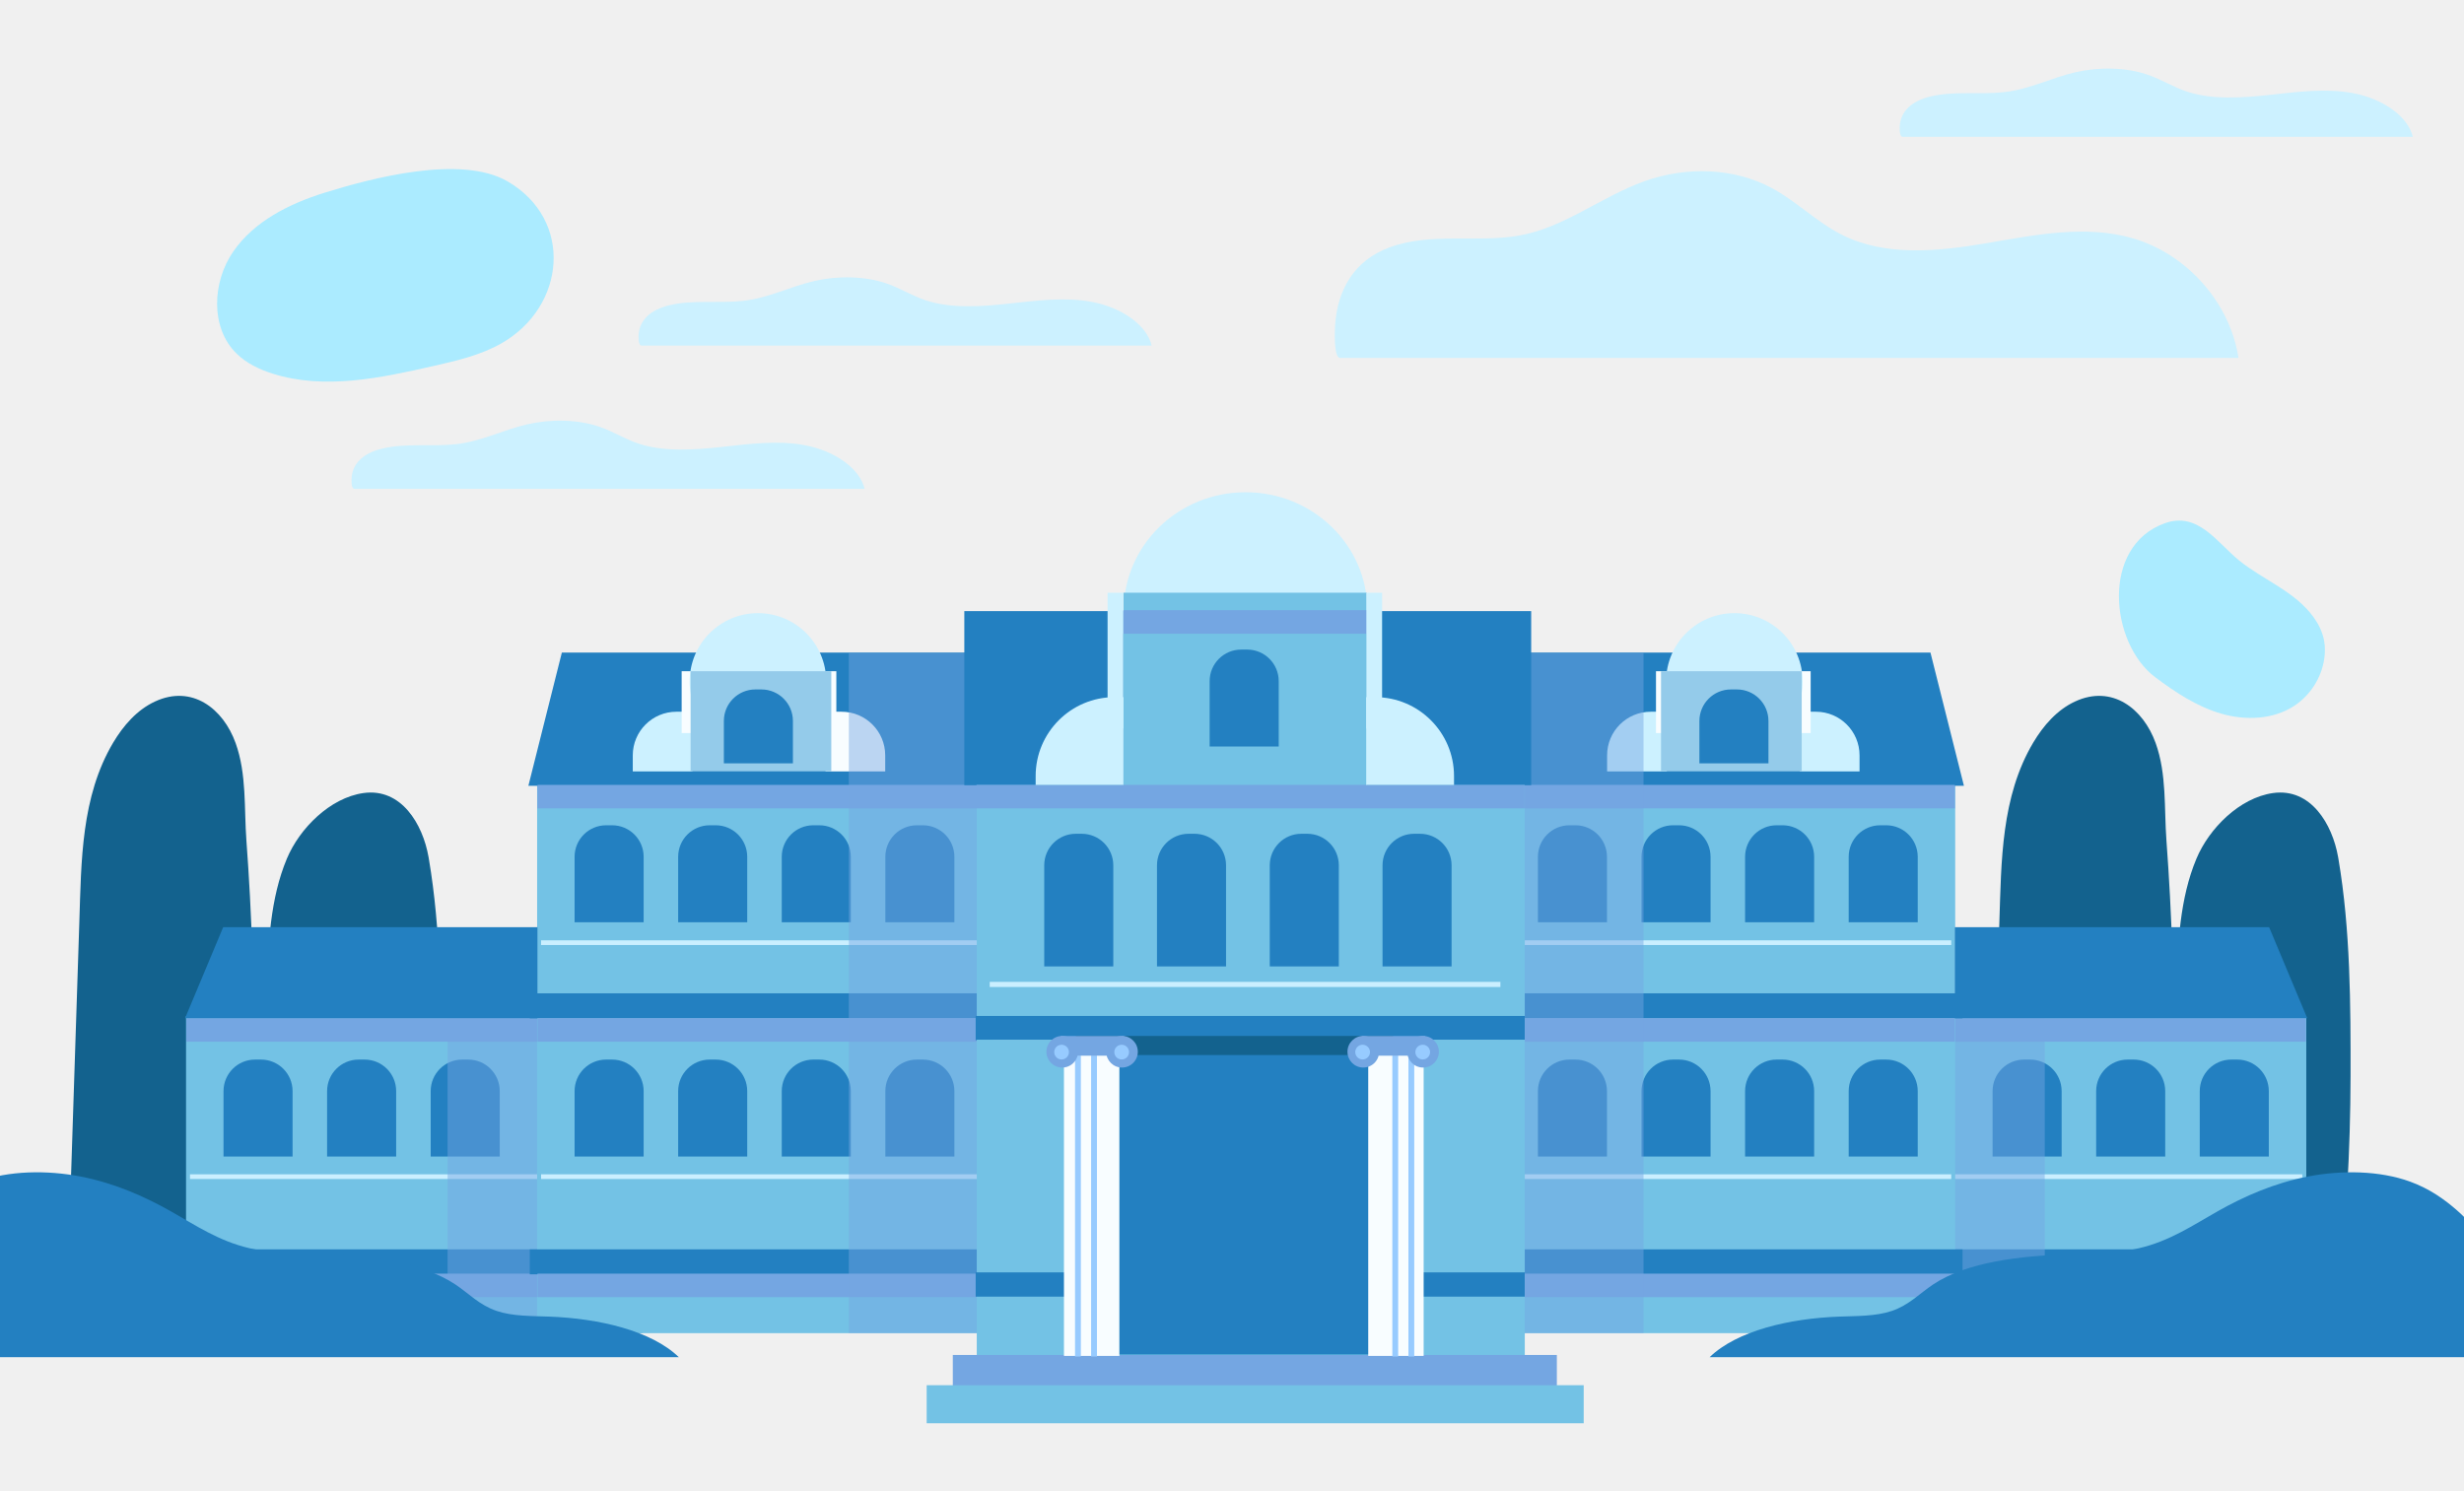
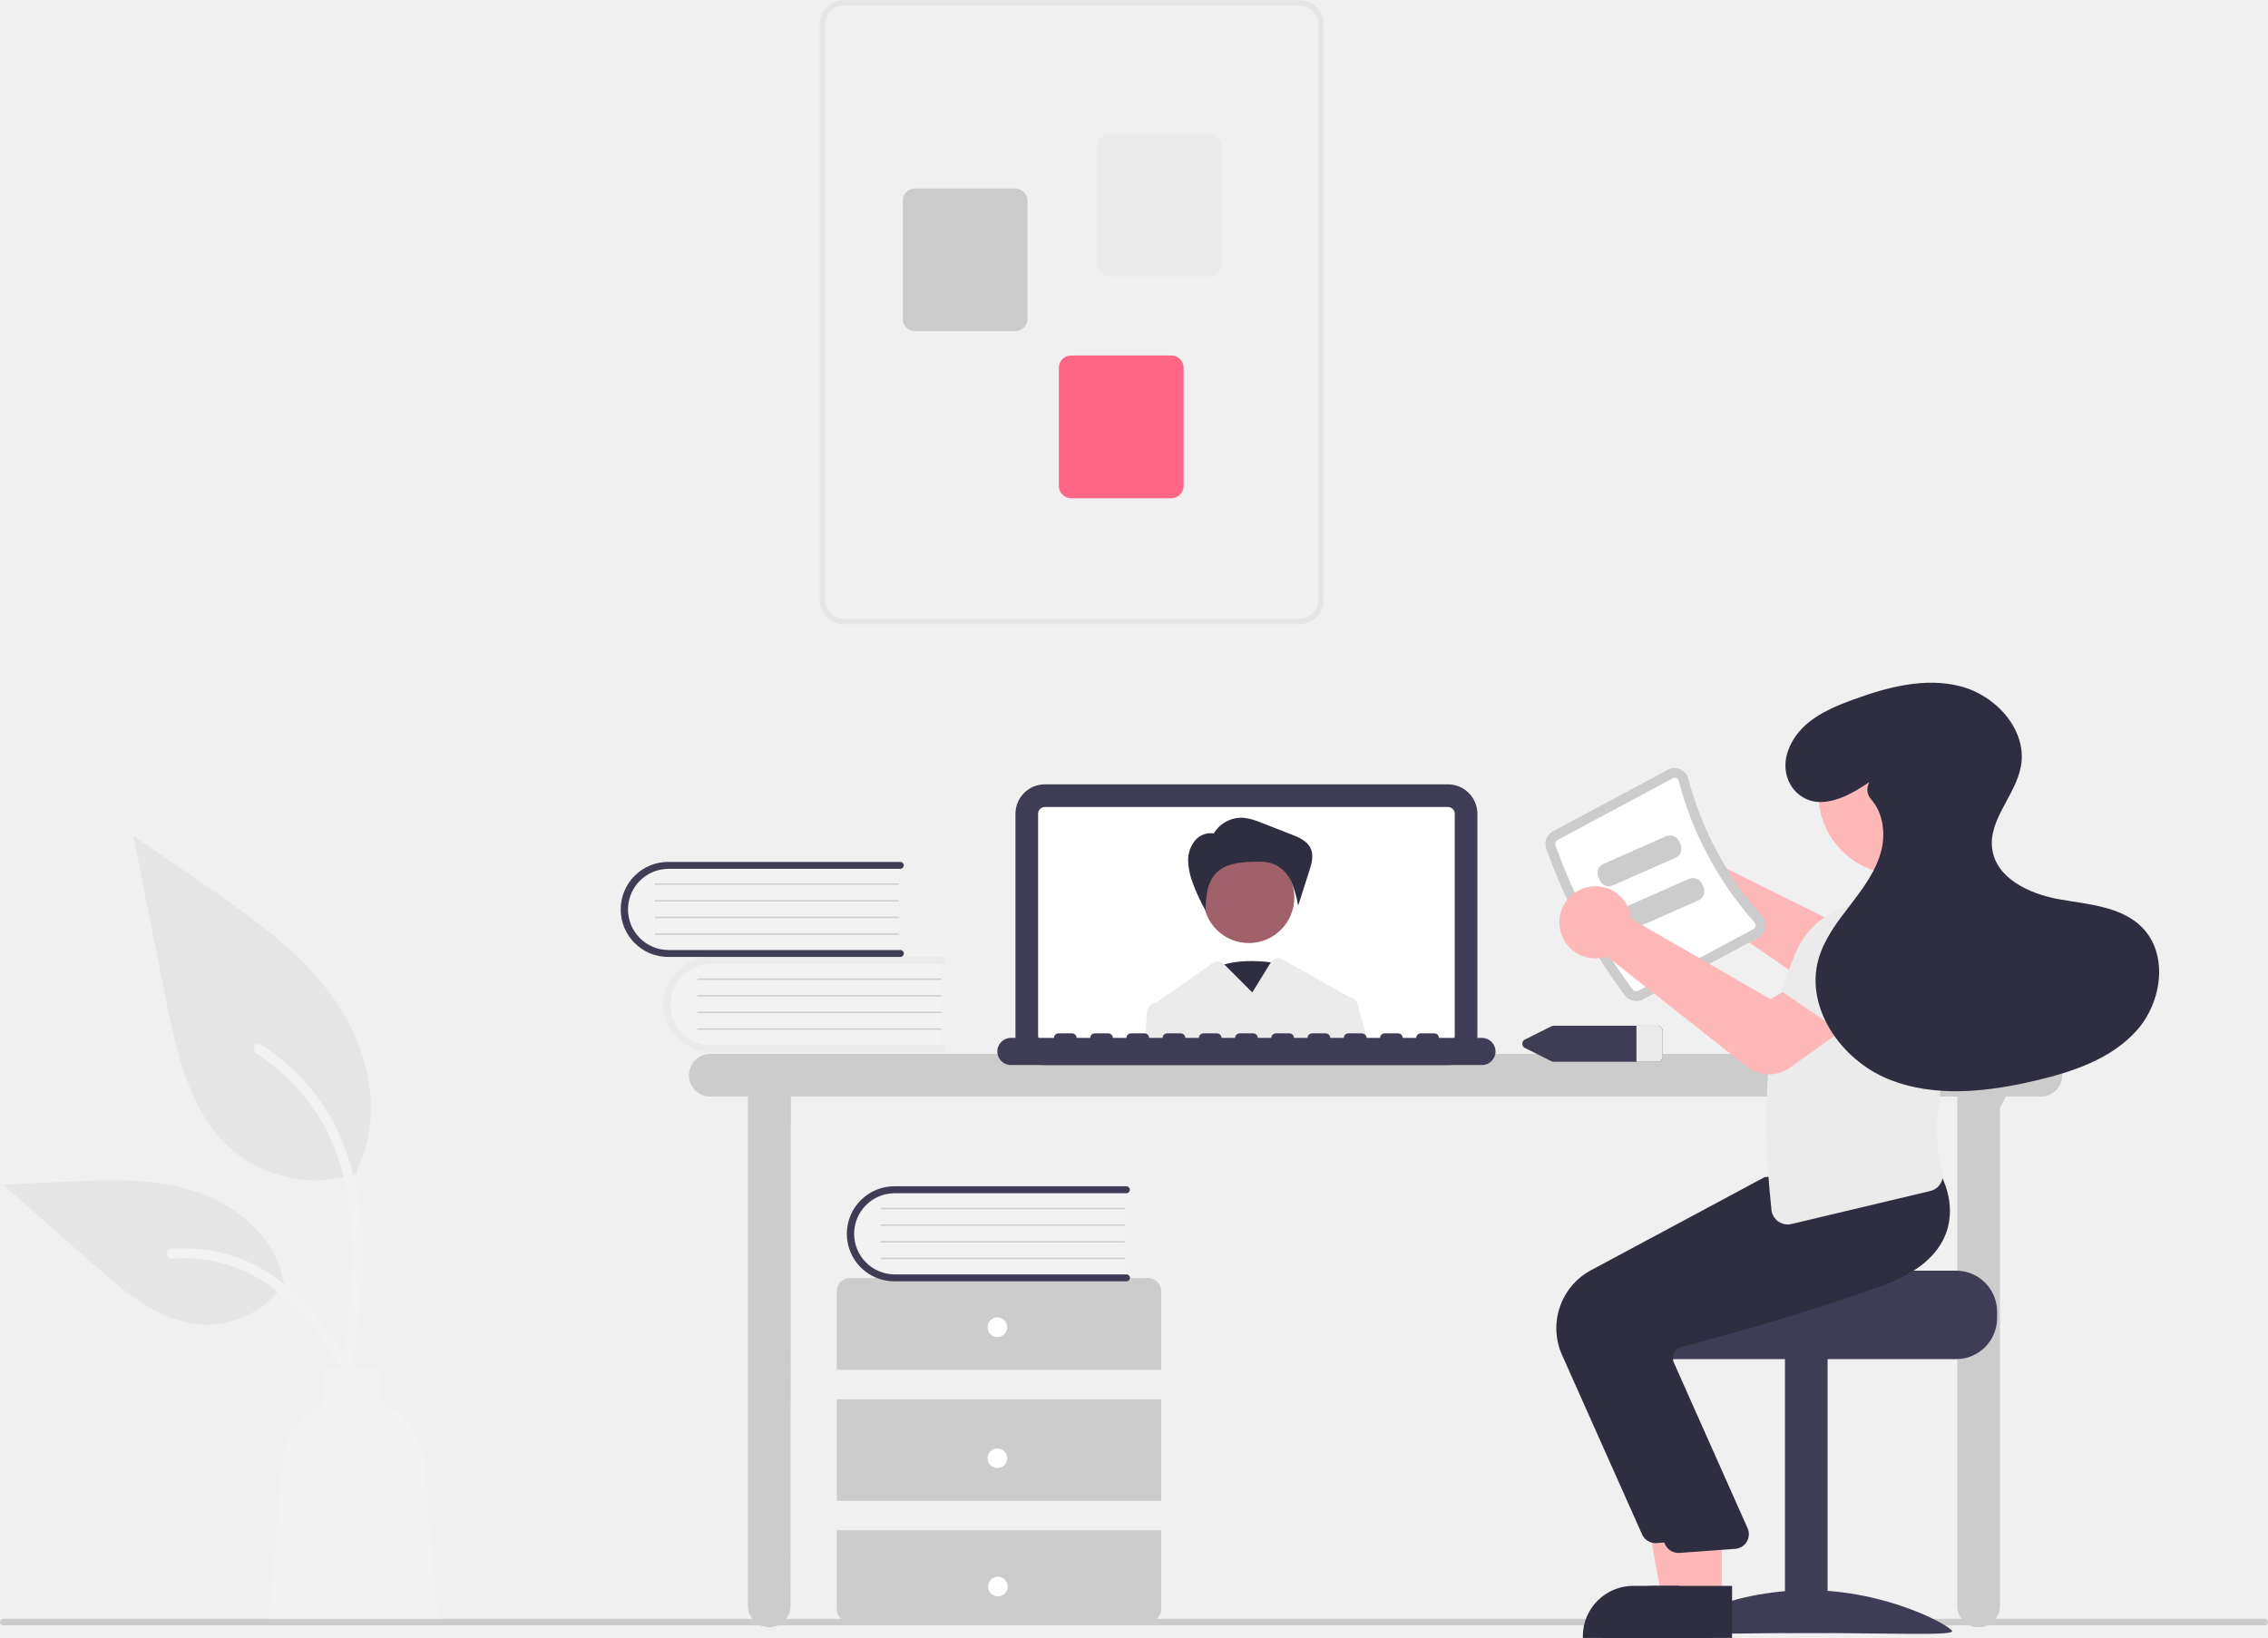
- <svg xmlns="http://www.w3.org/2000/svg" xmlns:xlink="http://www.w3.org/1999/xlink" version="1.1" x="0px" y="0px" width="500px" height="302.46px" viewBox="0 0 500 302.46" enable-background="new 0 0 500 302.46" xml:space="preserve">
-   <g id="BACKGROUND">
- </g>
-   <g id="OBJECTS">
-     <g>
-       <defs>
-         <rect id="SVGID_1_" y="-47.278" width="500" height="500" />
-       </defs>
-       <clipPath id="SVGID_2_">
-         <use xlink:href="#SVGID_1_" overflow="visible" />
-       </clipPath>
-       <g clip-path="url(#SVGID_2_)">
-         <g>
-           <path fill="#ABEBFF" d="M65.845,39.119c-7.156,2.227-14.285,5.792-18.534,11.964c-4.25,6.172-4.666,15.431,0.688,20.675      c2.03,1.988,4.675,3.245,7.386,4.096c10.491,3.292,21.821,0.87,32.543-1.568c4.783-1.087,9.647-2.206,13.901-4.65      c12.952-7.442,14.621-24.986,1.195-32.806C93.572,31.325,75.402,36.146,65.845,39.119z" />
-           <path fill="#ABEBFF" d="M437.341,137.442c4.105,3.072,8.468,5.964,13.393,7.394c4.925,1.429,10.536,1.226,14.823-1.587      c3.23-2.119,5.497-5.652,6.075-9.473c0.192-1.269,0.206-2.572-0.036-3.833c-0.32-1.667-1.081-3.229-2.067-4.612      c-3.779-5.298-10.195-7.573-15.115-11.55c-4.574-3.698-8.388-10.013-15.14-7.583C426.202,110.9,428.2,130.603,437.341,137.442z" />
-         </g>
-         <path fill="#13628E" d="M49.103,260.994c2.829-30.031,3.131-60.299,0.9-90.38c-0.489-6.588,0.081-13.484-2.191-19.807     c-2.521-7.017-8.854-11.901-16.337-8.445c-3.666,1.693-6.447,4.89-8.51,8.361c-6.518,10.965-6.464,24.088-6.867,36.433     c-0.761,23.301-1.522,46.602-2.283,69.903c1.737,1.668,3.907,3.02,5.971,4.262c5.781,3.478,12.825,4.014,19.572,4.083     c1.793,0.019,3.627,0.003,5.315-0.601C46.361,264.199,48.935,262.779,49.103,260.994z" />
-         <path fill="#13628E" d="M438.72,260.994c2.829-30.031,3.131-60.299,0.9-90.38c-0.488-6.588,0.081-13.484-2.19-19.807     c-2.521-7.017-8.854-11.901-16.337-8.445c-3.666,1.693-6.447,4.89-8.511,8.361c-6.518,10.965-6.463,24.088-6.866,36.433     c-0.762,23.301-1.522,46.602-2.284,69.903c1.737,1.668,3.908,3.02,5.972,4.262c5.781,3.478,12.825,4.014,19.572,4.083     c1.793,0.019,3.627,0.003,5.314-0.601C435.979,264.199,438.552,262.779,438.72,260.994z" />
-         <path fill="#13628E" d="M86.87,263.695c1.702-15.033,2.591-30.16,2.616-45.29c0.023-14.515-0.023-29.74-2.458-44.074     c-0.025-0.145-0.051-0.289-0.076-0.434c-1.165-6.626-5.517-14.026-13.199-12.946c-6.785,0.955-12.964,7.177-15.527,13.282     c-3.43,8.167-3.76,17.322-4.123,26.049c-0.835,20.046-1.67,40.092-2.505,60.139c1.732,1.43,3.897,2.586,5.958,3.647     c5.77,2.974,12.812,3.413,19.558,3.45c1.792,0.011,3.627-0.009,5.317-0.533C84.119,266.461,86.696,265.231,86.87,263.695z" />
-         <path fill="#13628E" d="M474.364,263.695c1.702-15.033,2.591-30.16,2.615-45.29c0.024-14.515-0.023-29.74-2.458-44.074     c-0.025-0.145-0.051-0.289-0.076-0.434c-1.164-6.626-5.518-14.026-13.199-12.946c-6.785,0.955-12.964,7.177-15.527,13.282     c-3.429,8.167-3.76,17.322-4.123,26.049c-0.835,20.046-1.67,40.092-2.505,60.139c1.732,1.43,3.898,2.586,5.958,3.647     c5.77,2.974,12.812,3.413,19.558,3.45c1.792,0.011,3.627-0.009,5.316-0.533C471.613,266.461,474.19,265.231,474.364,263.695z" />
-         <g>
-           <g>
-             <rect x="375.326" y="206.22" fill="#73C2E5" width="92.668" height="64.348" />
-             <path fill="#2380C1" d="M446.377,234.72h14.014v-13.28c0-3.533-2.865-6.398-6.399-6.398h-1.216       c-3.533,0-6.398,2.865-6.398,6.398V234.72z" />
-             <path fill="#2380C1" d="M425.357,234.72h14.013v-13.28c0-3.533-2.864-6.398-6.398-6.398h-1.216       c-3.534,0-6.398,2.865-6.398,6.398V234.72z" />
-             <path fill="#2380C1" d="M404.337,234.72h14.014v-13.28c0-3.533-2.865-6.398-6.398-6.398h-1.217       c-3.533,0-6.398,2.865-6.398,6.398V234.72z" />
-             <rect x="373.124" y="253.557" fill="#2380C1" width="96.36" height="5.068" />
-             <rect x="376.983" y="238.326" fill="#CAEFFF" width="90.21" height="0.952" />
-             <rect x="375.441" y="206.637" fill="#74A6E2" width="92.485" height="4.774" />
-             <rect x="375.441" y="258.486" fill="#74A6E2" width="92.485" height="4.775" />
-             <rect x="375.422" y="188.426" opacity="0.46" fill="#74A6E2" width="39.501" height="82.142" />
-             <rect x="304.085" y="157.299" fill="#73C2E5" width="92.669" height="113.268" />
-             <path fill="#2380C1" d="M375.137,187.167h14.013v-13.279c0-3.534-2.864-6.399-6.398-6.399h-1.216       c-3.534,0-6.398,2.865-6.398,6.399V187.167z" />
-             <path fill="#2380C1" d="M354.116,187.167h14.014v-13.279c0-3.534-2.865-6.399-6.398-6.399h-1.217       c-3.533,0-6.398,2.865-6.398,6.399V187.167z" />
-             <path fill="#2380C1" d="M333.097,187.167h14.013v-13.279c0-3.534-2.864-6.399-6.398-6.399h-1.216       c-3.534,0-6.398,2.865-6.398,6.399V187.167z" />
-             <path fill="#2380C1" d="M312.076,187.167h14.014v-13.279c0-3.534-2.865-6.399-6.398-6.399h-1.217       c-3.533,0-6.398,2.865-6.398,6.399V187.167z" />
-             <path fill="#2380C1" d="M375.137,234.72h14.013v-13.28c0-3.533-2.864-6.398-6.398-6.398h-1.216       c-3.534,0-6.398,2.865-6.398,6.398V234.72z" />
-             <path fill="#2380C1" d="M354.116,234.72h14.014v-13.28c0-3.533-2.865-6.398-6.398-6.398h-1.217       c-3.533,0-6.398,2.865-6.398,6.398V234.72z" />
-             <path fill="#2380C1" d="M333.097,234.72h14.013v-13.28c0-3.533-2.864-6.398-6.398-6.398h-1.216       c-3.534,0-6.398,2.865-6.398,6.398V234.72z" />
-             <path fill="#2380C1" d="M312.076,234.72h14.014v-13.28c0-3.533-2.865-6.398-6.398-6.398h-1.217       c-3.533,0-6.398,2.865-6.398,6.398V234.72z" />
-             <rect x="301.884" y="201.595" fill="#2380C1" width="96.36" height="5.069" />
-             <rect x="301.884" y="253.557" fill="#2380C1" width="96.36" height="5.068" />
-             <polygon fill="#2380C1" points="304.109,159.482 398.526,159.482 391.733,132.443 304.109,132.443      " />
-             <rect x="305.743" y="190.841" fill="#CAEFFF" width="90.209" height="0.952" />
-             <rect x="305.743" y="238.326" fill="#CAEFFF" width="90.209" height="0.952" />
-             <g>
-               <path fill="#CCF1FF" d="M365.229,156.559h12.113v-3.258c0-4.891-3.965-8.855-8.855-8.855h-3.258V156.559z" />
-               <rect x="365.253" y="136.225" fill="#F8FDFF" width="2.17" height="12.549" />
-             </g>
-             <g>
-               <path fill="#CCF1FF" d="M338.229,156.559h-12.112v-3.258c0-4.891,3.965-8.855,8.855-8.855h3.257V156.559z" />
-               <rect x="336.036" y="136.225" fill="#F8FDFF" width="2.169" height="12.549" />
-             </g>
-             <circle fill="#CCF1FF" cx="351.943" cy="138.292" r="13.854" />
-             <rect x="337.059" y="136.224" fill="#94CBEA" width="28.549" height="20.319" />
-             <path fill="#2380C1" d="M344.845,154.92h14.013v-8.599c0-3.534-2.864-6.398-6.398-6.398h-1.216       c-3.534,0-6.398,2.865-6.398,6.398V154.92z" />
-             <rect x="304.105" y="159.292" fill="#74A6E2" width="92.58" height="4.775" />
-             <rect x="304.2" y="206.637" fill="#74A6E2" width="92.485" height="4.774" />
-             <rect x="304.2" y="258.486" fill="#74A6E2" width="92.485" height="4.775" />
-             <rect x="304.181" y="132.531" opacity="0.46" fill="#74A6E2" width="29.322" height="138.037" />
-             <polygon fill="#2380C1" points="396.686,206.637 468.187,206.637 460.455,188.172 396.686,188.172      " />
-           </g>
-           <rect x="37.751" y="206.22" fill="#73C2E5" width="92.669" height="64.348" />
-           <path fill="#2380C1" d="M59.369,234.72H45.356v-13.28c0-3.533,2.865-6.398,6.398-6.398h1.216c3.534,0,6.399,2.865,6.399,6.398      V234.72z" />
-           <path fill="#2380C1" d="M80.389,234.72H66.375v-13.28c0-3.533,2.865-6.398,6.399-6.398h1.216c3.534,0,6.399,2.865,6.399,6.398      V234.72z" />
-           <path fill="#2380C1" d="M101.409,234.72H87.396v-13.28c0-3.533,2.865-6.398,6.399-6.398h1.216c3.534,0,6.398,2.865,6.398,6.398      V234.72z" />
-           <rect x="36.261" y="253.557" fill="#2380C1" width="96.36" height="5.068" />
-           <rect x="38.553" y="238.326" fill="#CAEFFF" width="90.209" height="0.952" />
-           <rect x="37.819" y="206.637" fill="#74A6E2" width="92.486" height="4.774" />
-           <rect x="37.819" y="258.486" fill="#74A6E2" width="92.486" height="4.775" />
-           <rect x="90.824" y="188.426" opacity="0.46" fill="#74A6E2" width="39.501" height="82.142" />
-           <rect x="108.992" y="157.299" fill="#73C2E5" width="92.668" height="113.268" />
-           <path fill="#2380C1" d="M130.61,187.167h-14.014v-13.279c0-3.534,2.865-6.399,6.399-6.399h1.216      c3.534,0,6.399,2.865,6.399,6.399V187.167z" />
-           <path fill="#2380C1" d="M151.63,187.167h-14.014v-13.279c0-3.534,2.865-6.399,6.399-6.399h1.216      c3.534,0,6.399,2.865,6.399,6.399V187.167z" />
-           <path fill="#2380C1" d="M172.649,187.167h-14.013v-13.279c0-3.534,2.865-6.399,6.399-6.399h1.216      c3.534,0,6.398,2.865,6.398,6.399V187.167z" />
-           <path fill="#2380C1" d="M193.669,187.167h-14.013v-13.279c0-3.534,2.865-6.399,6.398-6.399h1.216      c3.534,0,6.398,2.865,6.398,6.399V187.167z" />
-           <path fill="#2380C1" d="M130.61,234.72h-14.014v-13.28c0-3.533,2.865-6.398,6.399-6.398h1.216c3.534,0,6.399,2.865,6.399,6.398      V234.72z" />
-           <path fill="#2380C1" d="M151.63,234.72h-14.014v-13.28c0-3.533,2.865-6.398,6.399-6.398h1.216c3.534,0,6.399,2.865,6.399,6.398      V234.72z" />
-           <path fill="#2380C1" d="M172.649,234.72h-14.013v-13.28c0-3.533,2.865-6.398,6.399-6.398h1.216c3.534,0,6.398,2.865,6.398,6.398      V234.72z" />
-           <path fill="#2380C1" d="M193.669,234.72h-14.013v-13.28c0-3.533,2.865-6.398,6.398-6.398h1.216c3.534,0,6.398,2.865,6.398,6.398      V234.72z" />
-           <rect x="107.502" y="201.595" fill="#2380C1" width="96.36" height="5.069" />
-           <rect x="107.502" y="253.557" fill="#2380C1" width="96.36" height="5.068" />
-           <polygon fill="#2380C1" points="201.636,159.482 107.219,159.482 114.012,132.443 201.636,132.443     " />
-           <rect x="109.794" y="190.841" fill="#CAEFFF" width="90.209" height="0.952" />
-           <rect x="109.794" y="238.326" fill="#CAEFFF" width="90.209" height="0.952" />
-           <g>
-             <path fill="#CCF1FF" d="M140.517,156.559h-12.113v-3.258c0-4.891,3.965-8.855,8.855-8.855h3.257V156.559z" />
-             <rect x="138.324" y="136.225" fill="#F8FDFF" width="2.169" height="12.549" />
-           </g>
-           <g>
-             <path fill="#F8FDFF" d="M167.516,156.559h12.113v-3.258c0-4.891-3.965-8.855-8.855-8.855h-3.258V156.559z" />
-             <rect x="167.541" y="136.225" fill="#F8FDFF" width="2.169" height="12.549" />
-           </g>
-           <circle fill="#CCF1FF" cx="153.803" cy="138.292" r="13.854" />
-           <ellipse fill="#CCF1FF" cx="252.754" cy="123.884" rx="24.713" ry="23.983" />
-           <rect x="140.138" y="136.224" fill="#94CBEA" width="28.549" height="20.319" />
-           <path fill="#2380C1" d="M160.901,154.92h-14.013v-8.599c0-3.534,2.865-6.398,6.398-6.398h1.216c3.534,0,6.398,2.865,6.398,6.398      V154.92z" />
-           <rect x="109.06" y="159.292" fill="#74A6E2" width="92.58" height="4.775" />
-           <rect x="109.06" y="206.637" fill="#74A6E2" width="92.486" height="4.774" />
-           <rect x="109.06" y="258.486" fill="#74A6E2" width="92.486" height="4.775" />
-           <rect x="172.244" y="132.531" opacity="0.46" fill="#74A6E2" width="29.321" height="138.037" />
-           <rect x="198.206" y="158.968" fill="#73C2E5" width="111.206" height="51.925" />
-           <rect x="197.987" y="206.188" fill="#2380C1" width="111.412" height="4.923" />
-           <rect x="198.206" y="211.01" fill="#73C2E5" width="111.206" height="51.925" />
-           <rect x="198.206" y="262.808" fill="#73C2E5" width="111.206" height="16.294" />
-           <rect x="197.987" y="258.231" fill="#2380C1" width="111.412" height="4.923" />
-           <rect x="193.347" y="274.991" fill="#74A6E2" width="122.572" height="7.723" />
-           <rect x="188.043" y="281.13" fill="#73C2E5" width="133.325" height="7.723" />
-           <rect x="226.318" y="213.69" fill="#2380C1" width="53.053" height="61.203" />
-           <rect x="218.319" y="210.245" fill="#13628E" width="64.364" height="3.875" />
-           <rect x="215.9" y="210.803" fill="#F8FDFF" width="11.245" height="64.378" />
-           <rect x="221.411" y="214.217" fill="#97CBFF" width="1.185" height="61.09" />
-           <rect x="218.147" y="214.217" fill="#97CBFF" width="1.185" height="61.09" />
-           <g>
-             <rect x="277.646" y="210.803" fill="#F8FDFF" width="11.245" height="64.378" />
-           </g>
-           <rect x="282.536" y="214.217" fill="#97CBFF" width="1.184" height="61.09" />
-           <g>
-             <circle fill="#74A6E2" cx="215.551" cy="213.452" r="3.21" />
-             <circle fill="#74A6E2" cx="227.68" cy="213.452" r="3.21" />
-             <rect x="215.257" y="210.26" fill="#74A6E2" width="12.857" height="3.995" />
-             <circle fill="#97CBFF" cx="215.417" cy="213.524" r="1.494" />
-             <circle fill="#97CBFF" cx="227.61" cy="213.524" r="1.494" />
-           </g>
-           <path fill="#2380C1" d="M294.559,196.135h-14.013v-20.521c0-3.534,2.864-6.398,6.398-6.398h1.216      c3.534,0,6.398,2.865,6.398,6.398V196.135z" />
-           <path fill="#2380C1" d="M271.676,196.135h-14.013v-20.521c0-3.534,2.864-6.398,6.398-6.398h1.216      c3.534,0,6.398,2.865,6.398,6.398V196.135z" />
-           <path fill="#2380C1" d="M248.793,196.135H234.78v-20.521c0-3.534,2.865-6.398,6.399-6.398h1.216      c3.534,0,6.398,2.865,6.398,6.398V196.135z" />
-           <path fill="#2380C1" d="M225.91,196.135h-14.013v-20.521c0-3.534,2.865-6.398,6.399-6.398h1.216      c3.534,0,6.398,2.865,6.398,6.398V196.135z" />
-           <rect x="200.838" y="199.271" fill="#CAEFFF" width="103.628" height="1.043" />
-           <rect x="195.682" y="124.025" fill="#2380C1" width="115.028" height="35.325" />
-           <rect x="227.962" y="120.293" fill="#73C2E5" width="49.396" height="39.563" />
-           <rect x="198.146" y="159.292" fill="#74A6E2" width="111.239" height="4.775" />
-           <rect x="227.861" y="123.836" fill="#74A6E2" width="49.606" height="4.775" />
-           <path fill="#2380C1" d="M259.479,151.511h-14.013v-13.28c0-3.534,2.865-6.398,6.399-6.398h1.216      c3.533,0,6.398,2.865,6.398,6.398V151.511z" />
-           <g>
-             <path fill="#CCF1FF" d="M227.979,159.31h-17.823v-1.81c0-8.844,7.169-16.013,16.013-16.013h1.81V159.31z" />
-             <rect x="224.751" y="120.3" fill="#CCF1FF" width="3.192" height="27.554" />
-           </g>
-           <g>
-             <path fill="#CCF1FF" d="M277.229,159.31h17.823v-1.81c0-8.844-7.17-16.013-16.014-16.013h-1.81V159.31z" />
-             <rect x="277.266" y="120.3" fill="#CCF1FF" width="3.191" height="27.554" />
-           </g>
-           <polygon fill="#2380C1" points="109.06,206.637 37.56,206.637 45.291,188.172 109.06,188.172     " />
-           <rect x="285.799" y="214.217" fill="#97CBFF" width="1.185" height="61.09" />
-         </g>
-         <path fill="#2380C1" d="M-14.03,245.75c2.621-2.323,5.708-4.503,9.608-5.927c6.205-2.266,13.964-2.377,20.804-1.041     c6.84,1.336,12.866,3.997,18.22,7.015c5.007,2.822,9.749,6.076,16.036,7.533c4.46,1.034,9.313,1.064,14.055,1.221     c10.009,0.33,20.773,1.524,27.701,6.128c2.767,1.839,4.872,4.192,8.41,5.384c3.212,1.083,7.032,1.01,10.661,1.144     c10.098,0.371,20.739,2.861,26.287,8.237h-7.216h-18.733H-25.631v-3.896C-24.503,262.55-22.486,253.246-14.03,245.75z" />
-         <path fill="#2380C1" d="M498.701,245.75c-2.621-2.323-5.709-4.503-9.608-5.927c-6.204-2.266-13.964-2.377-20.804-1.041     s-12.866,3.997-18.22,7.015c-5.007,2.822-9.748,6.076-16.036,7.533c-4.461,1.034-9.313,1.064-14.055,1.221     c-10.009,0.33-20.773,1.524-27.701,6.128c-2.768,1.839-4.872,4.192-8.41,5.384c-3.212,1.083-7.031,1.01-10.661,1.144     c-10.097,0.371-20.739,2.861-26.287,8.237h7.217h18.733h137.433v-3.896C509.174,262.55,507.157,253.246,498.701,245.75z" />
-         <g>
-           <circle fill="#74A6E2" cx="276.64" cy="213.452" r="3.209" />
-           <circle fill="#74A6E2" cx="288.769" cy="213.452" r="3.21" />
-           <rect x="276.347" y="210.26" fill="#74A6E2" width="12.857" height="3.995" />
-           <circle fill="#97CBFF" cx="276.506" cy="213.524" r="1.495" />
-           <circle fill="#97CBFF" cx="288.7" cy="213.524" r="1.494" />
-         </g>
-         <path fill="#CCF1FF" d="M308.25,47.812c9.142-1.591,16.709-7.919,25.448-11.036c8.394-2.992,18.078-2.811,25.916,1.43     c4.972,2.69,9.04,6.857,14.083,9.41c8.927,4.521,19.574,3.409,29.439,1.735c9.866-1.674,20.121-3.785,29.724-0.97     c10.904,3.197,19.657,13.027,21.379,24.259c-23.579,0-47.158,0-70.737,0c-34.279,0-77.276,0-111.556,0     c-1.392,0-1.068-5.984-1.021-6.677c0.492-7.239,3.911-13.09,10.958-15.722C290.314,47.093,299.546,49.327,308.25,47.812z" />
-         <path fill="#CCF1FF" d="M92.554,90.146c5.19-0.581,9.487-2.892,14.45-4.03c4.766-1.093,10.265-1.027,14.715,0.522     c2.823,0.982,5.133,2.504,7.997,3.437c5.069,1.651,11.114,1.245,16.716,0.633c5.602-0.611,11.425-1.382,16.877-0.354     c6.192,1.167,11.162,4.758,12.139,8.86c-13.388,0-26.776,0-40.165,0c-19.464,0-43.878,0-63.343,0c-0.79,0-0.606-2.186-0.58-2.438     c0.28-2.644,2.221-4.781,6.222-5.742C82.37,89.883,87.612,90.7,92.554,90.146z" />
-         <path fill="#CCF1FF" d="M406.715,18.692c5.19-0.581,9.487-2.892,14.449-4.03c4.767-1.093,10.266-1.026,14.716,0.522     c2.822,0.982,5.133,2.504,7.996,3.437c5.069,1.651,11.114,1.245,16.717,0.634c5.602-0.611,11.425-1.382,16.877-0.354     c6.191,1.167,11.161,4.757,12.139,8.86c-13.388,0-26.776,0-40.165,0c-19.464,0-43.878,0-63.343,0     c-0.79,0-0.606-2.186-0.579-2.439c0.279-2.644,2.221-4.781,6.222-5.742C396.53,18.43,401.772,19.246,406.715,18.692z" />
-         <path fill="#CCF1FF" d="M150.804,61.059c5.19-0.581,9.487-2.892,14.45-4.03c4.766-1.093,10.265-1.026,14.715,0.522     c2.823,0.982,5.133,2.504,7.997,3.437c5.069,1.651,11.115,1.245,16.716,0.634c5.602-0.611,11.425-1.382,16.877-0.354     c6.192,1.167,11.162,4.758,12.139,8.86c-13.388,0-26.776,0-40.165,0c-19.465,0-43.878,0-63.343,0c-0.79,0-0.606-2.186-0.58-2.439     c0.28-2.644,2.221-4.781,6.222-5.742C140.62,60.796,145.861,61.612,150.804,61.059z" />
-       </g>
-     </g>
-   </g>
-   <g id="DESIGNED_BY_FREEPIK">
- </g>
+ <svg xmlns="http://www.w3.org/2000/svg" id="b05a6369-67c7-4001-9b85-a83fbbd225d4" data-name="Layer 1" width="692" height="499.877" viewBox="0 0 692 499.877">
+   <path d="M945,696.105H255a1,1,0,0,1,0-2H945a1,1,0,0,1,0,2Z" transform="translate(-254 -200.0616)" fill="#ccc" />
+   <path d="M876.704,521.703h-406a6.5,6.5,0,1,0,0,13h11.5v155.5a6.5,6.5,0,0,0,13,0l.099-155.5H851.204v155.5a6.5,6.5,0,0,0,13,0V538.13l1.891-3.427h10.609a6.5,6.5,0,1,0,0-13Z" transform="translate(-254 -200.0616)" fill="#ccc" />
+   <path d="M695.794,525.105H572.812a8.992,8.992,0,0,1-8.982-8.982V448.414a8.992,8.992,0,0,1,8.982-8.982H695.794a8.992,8.992,0,0,1,8.982,8.982v67.709A8.992,8.992,0,0,1,695.794,525.105Z" transform="translate(-254 -200.0616)" fill="#3f3d56" />
+   <path d="M695.793,446.345H572.813a2.074,2.074,0,0,0-2.07,2.07v67.71a2.074,2.074,0,0,0,2.07,2.07H695.793a2.074,2.074,0,0,0,2.07-2.07v-67.71A2.074,2.074,0,0,0,695.793,446.345Z" transform="translate(-254 -200.0616)" fill="#fff" />
+   <path d="M644.792,494.283s-14.722-3.392-22.82,2.827,10.306,20.355,10.306,20.355Z" transform="translate(-254 -200.0616)" fill="#2f2e41" />
+   <circle cx="381.024" cy="273.924" r="13.887" fill="#a0616a" />
+   <path d="M624.286,454.492a9.898,9.898,0,0,1,9.126-4.856,19.397,19.397,0,0,1,5.515,1.544l9.078,3.541c2.349.916,4.922,2.039,5.941,4.345.946,2.141.24,4.613-.474,6.841l-3.397,10.593a32.246,32.246,0,0,0-1.925-6.998,10.835,10.835,0,0,0-4.704-5.364c-2.358-1.21-5.137-1.185-7.785-1.057-3.749.18-7.826.657-10.489,3.302a10.895,10.895,0,0,0-2.765,5.399,32.5,32.5,0,0,0-.58,6.112,50.669,50.669,0,0,1-3.869-8.295,20.525,20.525,0,0,1-1.438-6.715,9.444,9.444,0,0,1,2.165-6.387,6.195,6.195,0,0,1,6.231-1.961Z" transform="translate(-254 -200.0616)" fill="#2f2e41" />
+   <path d="M668.183,506.325a2.472,2.472,0,0,0-2.07-1.79.86.86,0,0,0-.1-.06L645.282,492.856a2.637,2.637,0,0,0-3.528.908l-5.67,9.18-8.54-8.54-.136-.136a2.636,2.636,0,0,0-3.376-.295l-17.038,11.931c-.03,0-.06.01-.09.01a3.633,3.633,0,0,0-3.03,3.39l-.44,8.89h68.04Z" transform="translate(-254 -200.0616)" fill="#ebebeb" />
+   <path d="M706.158,516.814H693.03a1.382,1.382,0,0,0-1.382-1.382h-4.145a1.382,1.382,0,0,0-1.382,1.382h-4.145a1.382,1.382,0,0,0-1.382-1.382H676.449a1.382,1.382,0,0,0-1.382,1.382h-4.145a1.382,1.382,0,0,0-1.382-1.382h-4.145a1.382,1.382,0,0,0-1.382,1.382h-4.145A1.382,1.382,0,0,0,658.485,515.432h-4.145a1.382,1.382,0,0,0-1.382,1.382h-4.145a1.382,1.382,0,0,0-1.382-1.382H643.285a1.382,1.382,0,0,0-1.382,1.382H637.758a1.382,1.382,0,0,0-1.382-1.382h-4.145a1.382,1.382,0,0,0-1.382,1.382h-4.145a1.382,1.382,0,0,0-1.382-1.382h-4.145a1.382,1.382,0,0,0-1.382,1.382H615.649a1.382,1.382,0,0,0-1.382-1.382h-4.145a1.382,1.382,0,0,0-1.382,1.382h-4.145a1.382,1.382,0,0,0-1.382-1.382h-4.145a1.382,1.382,0,0,0-1.382,1.382h-4.145a1.382,1.382,0,0,0-1.382-1.382h-4.145a1.382,1.382,0,0,0-1.382,1.382H582.485a1.382,1.382,0,0,0-1.382-1.382H576.958a1.382,1.382,0,0,0-1.382,1.382H562.449a4.145,4.145,0,0,0,0,8.291H706.158a4.145,4.145,0,0,0,0-8.291Z" transform="translate(-254 -200.0616)" fill="#3f3d56" />
+   <path d="M541.079,492.74v27.526H472.117a13.771,13.771,0,1,1,0-27.526Z" transform="translate(-254 -200.0616)" fill="#f2f2f2" />
+   <path d="M542.773,520.054a1.059,1.059,0,0,1-1.059,1.059h-70.826a14.504,14.504,0,1,1,0-29.008h70.826a1.059,1.059,0,0,1,0,2.117h-70.826a12.387,12.387,0,0,0,0,24.773h70.826A1.059,1.059,0,0,1,542.773,520.054Z" transform="translate(-254 -200.0616)" fill="#ebebeb" />
+   <path d="M541.079,499.092H466.971a.212.212,0,1,1,0-.423h74.108a.212.212,0,0,1,0,.423Z" transform="translate(-254 -200.0616)" fill="#ccc" />
+   <path d="M541.079,504.174H466.971a.212.212,0,1,1,0-.423h74.108a.212.212,0,0,1,0,.423Z" transform="translate(-254 -200.0616)" fill="#ccc" />
+   <path d="M541.079,509.255H466.971a.212.212,0,1,1,0-.423h74.108a.212.212,0,0,1,0,.423Z" transform="translate(-254 -200.0616)" fill="#ccc" />
+   <path d="M541.079,514.337H466.971a.212.212,0,1,1,0-.423h74.108a.212.212,0,0,1,0,.423Z" transform="translate(-254 -200.0616)" fill="#ccc" />
+   <path d="M528.079,463.74v27.526H459.117a13.771,13.771,0,1,1,0-27.526Z" transform="translate(-254 -200.0616)" fill="#f2f2f2" />
+   <path d="M529.773,491.054a1.059,1.059,0,0,1-1.059,1.059h-70.826a14.504,14.504,0,1,1,0-29.008h70.826a1.059,1.059,0,0,1,0,2.117h-70.826a12.387,12.387,0,0,0,0,24.773h70.826A1.059,1.059,0,0,1,529.773,491.054Z" transform="translate(-254 -200.0616)" fill="#3f3d56" />
+   <path d="M528.079,470.092H453.971a.212.212,0,1,1,0-.423h74.108a.212.212,0,0,1,0,.423Z" transform="translate(-254 -200.0616)" fill="#ccc" />
+   <path d="M528.079,475.174H453.971a.212.212,0,1,1,0-.423h74.108a.212.212,0,0,1,0,.423Z" transform="translate(-254 -200.0616)" fill="#ccc" />
+   <path d="M528.079,480.255H453.971a.212.212,0,1,1,0-.423h74.108a.212.212,0,0,1,0,.423Z" transform="translate(-254 -200.0616)" fill="#ccc" />
+   <path d="M528.079,485.337H453.971a.212.212,0,1,1,0-.423h74.108a.212.212,0,0,1,0,.423Z" transform="translate(-254 -200.0616)" fill="#ccc" />
+   <path d="M608.303,618.105v-24a4,4,0,0,0-4-4h-91a4,4,0,0,0-4,4v24Z" transform="translate(-254 -200.0616)" fill="#ccc" />
+   <rect x="255.303" y="427.043" width="99" height="31" fill="#ccc" />
+   <path d="M509.303,667.105v24a4,4,0,0,0,4,4h91a4,4,0,0,0,4-4v-24Z" transform="translate(-254 -200.0616)" fill="#ccc" />
+   <circle cx="304.303" cy="405.043" r="3" fill="#fff" />
+   <circle cx="304.303" cy="445.043" r="3" fill="#fff" />
+   <circle cx="304.464" cy="484.196" r="3" fill="#fff" />
+   <path d="M597.079,562.74v27.526H528.117a13.771,13.771,0,1,1,0-27.526Z" transform="translate(-254 -200.0616)" fill="#f2f2f2" />
+   <path d="M598.773,590.054a1.059,1.059,0,0,1-1.059,1.059h-70.826a14.504,14.504,0,1,1,0-29.008h70.826a1.059,1.059,0,0,1,0,2.117h-70.826a12.387,12.387,0,0,0,0,24.773h70.826A1.059,1.059,0,0,1,598.773,590.054Z" transform="translate(-254 -200.0616)" fill="#3f3d56" />
+   <path d="M597.079,569.092H522.971a.212.212,0,1,1,0-.423h74.108a.212.212,0,0,1,0,.423Z" transform="translate(-254 -200.0616)" fill="#ccc" />
+   <path d="M597.079,574.174H522.971a.212.212,0,1,1,0-.423h74.108a.212.212,0,0,1,0,.423Z" transform="translate(-254 -200.0616)" fill="#ccc" />
+   <path d="M597.079,579.255H522.971a.212.212,0,1,1,0-.423h74.108a.212.212,0,0,1,0,.423Z" transform="translate(-254 -200.0616)" fill="#ccc" />
+   <path d="M597.079,584.337H522.971a.212.212,0,1,1,0-.423h74.108a.212.212,0,0,1,0,.423Z" transform="translate(-254 -200.0616)" fill="#ccc" />
+   <path d="M504.11,383.083v-175.5a7.53,7.53,0,0,1,7.521-7.521H650.36a7.53,7.53,0,0,1,7.521,7.521v175.5a7.53,7.53,0,0,1-7.521,7.521H511.632A7.53,7.53,0,0,1,504.11,383.083Zm7.521-181.35a5.857,5.857,0,0,0-5.85,5.85v175.5a5.857,5.857,0,0,0,5.85,5.85H650.36a5.857,5.857,0,0,0,5.85-5.85v-175.5a5.857,5.857,0,0,0-5.85-5.85Z" transform="translate(-254 -200.0616)" fill="#e6e6e6" />
+   <path d="M588.775,280.659V244.624a3.765,3.765,0,0,1,3.761-3.761h30.537a3.765,3.765,0,0,1,3.761,3.761v36.036a3.765,3.765,0,0,1-3.761,3.761h-30.537A3.765,3.765,0,0,1,588.775,280.659Z" transform="translate(-254 -200.0616)" fill="#ebebeb" />
+   <path d="M529.44,297.374V261.338a3.765,3.765,0,0,1,3.761-3.761h30.537a3.765,3.765,0,0,1,3.761,3.761v36.036a3.765,3.765,0,0,1-3.761,3.761h-30.537A3.765,3.765,0,0,1,529.44,297.374Z" transform="translate(-254 -200.0616)" fill="#ccc" />
+   <path d="M577.075,348.352V312.317a3.765,3.765,0,0,1,3.761-3.761h30.537a3.765,3.765,0,0,1,3.761,3.761v36.036a3.765,3.765,0,0,1-3.761,3.761h-30.537A3.765,3.765,0,0,1,577.075,348.352Z" transform="translate(-254 -200.0616)" fill="#ff6584" />
+   <path d="M759.563,513.105H728.143a1.941,1.941,0,0,0-.86.2l-7.93,3.97a1.445,1.445,0,0,0,0,2.66l7.93,3.97a1.941,1.941,0,0,0,.86.2h31.42a1.649,1.649,0,0,0,1.74-1.53v-7.94A1.649,1.649,0,0,0,759.563,513.105Z" transform="translate(-254 -200.0616)" fill="#3f3d56" />
+   <path d="M761.303,514.635v7.94a1.649,1.649,0,0,1-1.74,1.53h-6.26v-11h6.26A1.649,1.649,0,0,1,761.303,514.635Z" transform="translate(-254 -200.0616)" fill="#ebebeb" />
+   <path d="M759.327,453.705a11.003,11.003,0,0,1,14.89,6.915,10.588,10.588,0,0,1,.32,1.435l43.938,21.788,10.168-6.739,12.652,14.565L825.769,504.279a11.149,11.149,0,0,1-13.301.513l-44.579-30.828a10.511,10.511,0,0,1-1.015.37,11.003,11.003,0,0,1-14.01-8.561,10.708,10.708,0,0,1-.163-1.34A11.036,11.036,0,0,1,759.327,453.705Z" transform="translate(-254 -200.0616)" fill="#ffb8b8" />
+   <path d="M850.841,587.853H802.831c0,1.38-49.48,2.5-49.48,2.5a12.86,12.86,0,0,0-2.11,2,12.41,12.41,0,0,0-2.9,8v2a12.505,12.505,0,0,0,12.5,12.5h90a12.511,12.511,0,0,0,12.5-12.5v-2A12.517,12.517,0,0,0,850.841,587.853Z" transform="translate(-254 -200.0616)" fill="#3f3d56" />
+   <rect x="798.617" y="614.357" width="13" height="84" transform="translate(1356.235 1112.652) rotate(-180)" fill="#3f3d56" />
+   <path d="M761.617,697.9c0,1.405,19.699.543,44,.543s44,.861,44-.543-19.699-12.543-44-12.543S761.617,696.495,761.617,697.9Z" transform="translate(-254 -200.0616)" fill="#3f3d56" />
+   <polygon points="519.353 487.993 507.094 487.992 501.261 456.195 519.355 456.196 519.353 487.993" fill="#ffb8b8" />
+   <path d="M776.48,699.938l-39.531-.001v-.5a15.386,15.386,0,0,1,15.386-15.386h.001l24.144.001Z" transform="translate(-254 -200.0616)" fill="#2f2e41" />
+   <path d="M755.017,668.337,730.576,613.529a20.086,20.086,0,0,1,8.819-25.784l53.013-28.428,24.191-2.058,22.315-2.028.161.272c.206.348,5.004,8.635,1.76,17.722-2.46,6.893-8.859,12.276-19.019,16.002-23.714,8.695-51.109,16.127-61.786,18.918a3.451,3.451,0,0,0-2.211,1.76,3.498,3.498,0,0,0-.196,2.799l22.707,51.015a4.5,4.5,0,0,1-3.809,6.029L759.553,670.983q-.216.021-.43.021A4.497,4.497,0,0,1,755.017,668.337Z" transform="translate(-254 -200.0616)" fill="#2f2e41" />
+   <polygon points="525.353 487.993 513.094 487.992 507.261 456.195 525.355 456.196 525.353 487.993" fill="#ffb8b8" />
+   <path d="M782.48,699.938l-39.531-.001v-.5a15.386,15.386,0,0,1,15.386-15.386h.001l24.144.001Z" transform="translate(-254 -200.0616)" fill="#2f2e41" />
+   <path d="M762.017,671.337,737.576,616.529a20.086,20.086,0,0,1,8.819-25.784l53.013-28.428,24.191-2.058,22.315-2.028.161.272c.206.348,5.004,8.635,1.76,17.722-2.46,6.893-8.859,12.276-19.019,16.002-23.714,8.695-51.109,16.127-61.786,18.918a3.451,3.451,0,0,0-2.211,1.76,3.498,3.498,0,0,0-.196,2.799l22.707,51.015a4.5,4.5,0,0,1-3.809,6.029L766.553,673.983q-.216.021-.43.021A4.497,4.497,0,0,1,762.017,671.337Z" transform="translate(-254 -200.0616)" fill="#2f2e41" />
+   <path d="M749.835,503.906a167.506,167.506,0,0,1-24.075-44.932,4.303,4.303,0,0,1,2.032-5.179l35.145-18.832a4.247,4.247,0,0,1,3.726-.151,4.319,4.319,0,0,1,2.461,2.884,102.328,102.328,0,0,0,22.446,41.891,4.318,4.318,0,0,1,1.038,3.647,4.247,4.247,0,0,1-2.189,3.018L755.272,505.083A4.303,4.303,0,0,1,749.835,503.906Z" transform="translate(-254 -200.0616)" fill="#ccc" />
+   <path d="M752.233,502.104a1.299,1.299,0,0,0,1.622.335l35.146-18.832a1.246,1.246,0,0,0,.653-.897,1.318,1.318,0,0,0-.325-1.128,105.34,105.34,0,0,1-23.107-43.125,1.319,1.319,0,0,0-.758-.895,1.247,1.247,0,0,0-1.11.046L729.208,456.439a1.298,1.298,0,0,0-.62,1.537,164.507,164.507,0,0,0,23.645,44.127Z" transform="translate(-254 -200.0616)" fill="#fff" />
+   <path d="M866.593,498.883l-27.525,10.459-6.72-18.667a11.168,11.168,0,0,1,5.002-13.499l0,0a11.168,11.168,0,0,1,14.262,2.784Z" transform="translate(-254 -200.0616)" fill="#ebebeb" />
+   <path d="M796.583,572.843a4.999,4.999,0,0,1-2.083-3.549c-3.525-32.91-1.07-58.664,7.506-78.735a24.992,24.992,0,0,1,16.567-14.18l22.25-1.123.115.056A26.005,26.005,0,0,1,855.156,502.9c-7.156,18.863-13.148,38.503-8.579,54.346a5.122,5.122,0,0,1-.484,3.983,4.884,4.884,0,0,1-3.116,2.309L800.599,573.62a4.964,4.964,0,0,1-4.017-.777Z" transform="translate(-254 -200.0616)" fill="#ebebeb" />
+   <circle cx="579.396" cy="242.323" r="24.561" fill="#ffb8b8" />
+   <path d="M765.243,461.838l-19.142,8.45a3.003,3.003,0,0,1-3.956-1.533l-.473-1.073a3.003,3.003,0,0,1,1.533-3.956l19.142-8.45a3.003,3.003,0,0,1,3.956,1.533l.473,1.073A3.003,3.003,0,0,1,765.243,461.838Z" transform="translate(-254 -200.0616)" fill="#ccc" />
+   <path d="M772.243,474.838l-19.142,8.45a3.003,3.003,0,0,1-3.956-1.533l-.473-1.073a3.003,3.003,0,0,1,1.533-3.956l19.142-8.45a3.003,3.003,0,0,1,3.956,1.533l.473,1.073A3.003,3.003,0,0,1,772.243,474.838Z" transform="translate(-254 -200.0616)" fill="#ccc" />
+   <path d="M787.005,525.615l-42.674-33.666a10.517,10.517,0,0,1-1.036.306,11.027,11.027,0,0,1-8.818-1.691,10.913,10.913,0,0,1-4.626-7.733,11.023,11.023,0,0,1,7.209-11.638,11.004,11.004,0,0,1,14.426,7.837,10.571,10.571,0,0,1,.229,1.452L794.196,504.989l10.572-6.086,11.711,15.332-16.414,11.699a10.942,10.942,0,0,1-13.06-.318Z" transform="translate(-254 -200.0616)" fill="#ffb8b8" />
+   <path d="M821.686,519.009l-24.349-16.557,11.443-16.207a11.168,11.168,0,0,1,13.929-3.64l0,0a11.168,11.168,0,0,1,5.894,13.283Z" transform="translate(-254 -200.0616)" fill="#ebebeb" />
+   <path d="M824.391,438.727c-6.313,4.321-14.601,8.762-21.049,4.161-4.234-3.021-5.567-8.615-3.851-13.525,3.087-8.829,11.569-12.715,19.681-15.695,10.544-3.873,22.026-6.954,32.911-4.181s20.506,13.313,18.541,24.373c-1.58,8.894-9.97,16.295-8.779,25.25,1.199,9.012,11.334,13.756,20.281,15.367s18.96,2.128,25.391,8.555c8.203,8.199,6.155,22.853-1.564,31.51s-19.367,12.58-30.654,15.248c-14.955,3.534-31.129,5.392-45.332-.474s-25.256-21.654-21.141-36.46c1.738-6.254,5.832-11.539,9.789-16.685s7.963-10.526,9.472-16.839c1.258-5.261.327-11.369-3.162-15.315a4.437,4.437,0,0,1-.594-5.186Z" transform="translate(-254 -200.0616)" fill="#2f2e41" />
+   <path d="M363.072,558.06a39.063,39.063,0,0,1-37.721-6.645c-13.212-11.089-17.354-29.359-20.725-46.275q-4.985-25.018-9.969-50.036l20.872,14.371c15.01,10.335,30.357,21.001,40.75,35.971s14.929,35.405,6.579,51.603" transform="translate(-254 -200.0616)" fill="#e6e6e6" />
+   <path d="M361.288,618.639c2.112-15.387,4.285-30.973,2.803-46.525-1.316-13.812-5.53-27.303-14.109-38.364A63.82,63.82,0,0,0,333.608,518.912c-1.637-1.034-3.144,1.561-1.514,2.59A60.672,60.672,0,0,1,356.093,550.459c5.225,13.289,6.064,27.776,5.164,41.893-.544,8.537-1.698,17.019-2.861,25.489a1.554,1.554,0,0,0,1.048,1.845,1.509,1.509,0,0,0,1.845-1.048Z" transform="translate(-254 -200.0616)" fill="#f2f2f2" />
+   <path d="M340.941,591.41a28.755,28.755,0,0,1-25.055,12.931c-12.683-.602-23.257-9.454-32.775-17.858l-28.153-24.857,18.633-.892c13.4-.641,27.145-1.239,39.908,2.893s24.533,14.077,26.867,27.287" transform="translate(-254 -200.0616)" fill="#e6e6e6" />
+   <path d="M367.258,627.484c-10.168-17.991-21.961-37.986-43.035-44.377a48.022,48.022,0,0,0-18.101-1.869c-1.922.166-1.442,3.128.476,2.963a44.614,44.614,0,0,1,28.886,7.642c8.145,5.544,14.487,13.252,19.854,21.425,3.288,5.007,6.233,10.226,9.178,15.438.941,1.666,3.693.463,2.74-1.222Z" transform="translate(-254 -200.0616)" fill="#f2f2f2" />
+   <path d="M383.55,646.421A21.774,21.774,0,0,0,370.207,628.184v-10.401H352.762v10.729a21.763,21.763,0,0,0-12.616,17.909l-4.102,47.684h51.608Z" transform="translate(-254 -200.0616)" fill="#f2f2f2" />
</svg>
